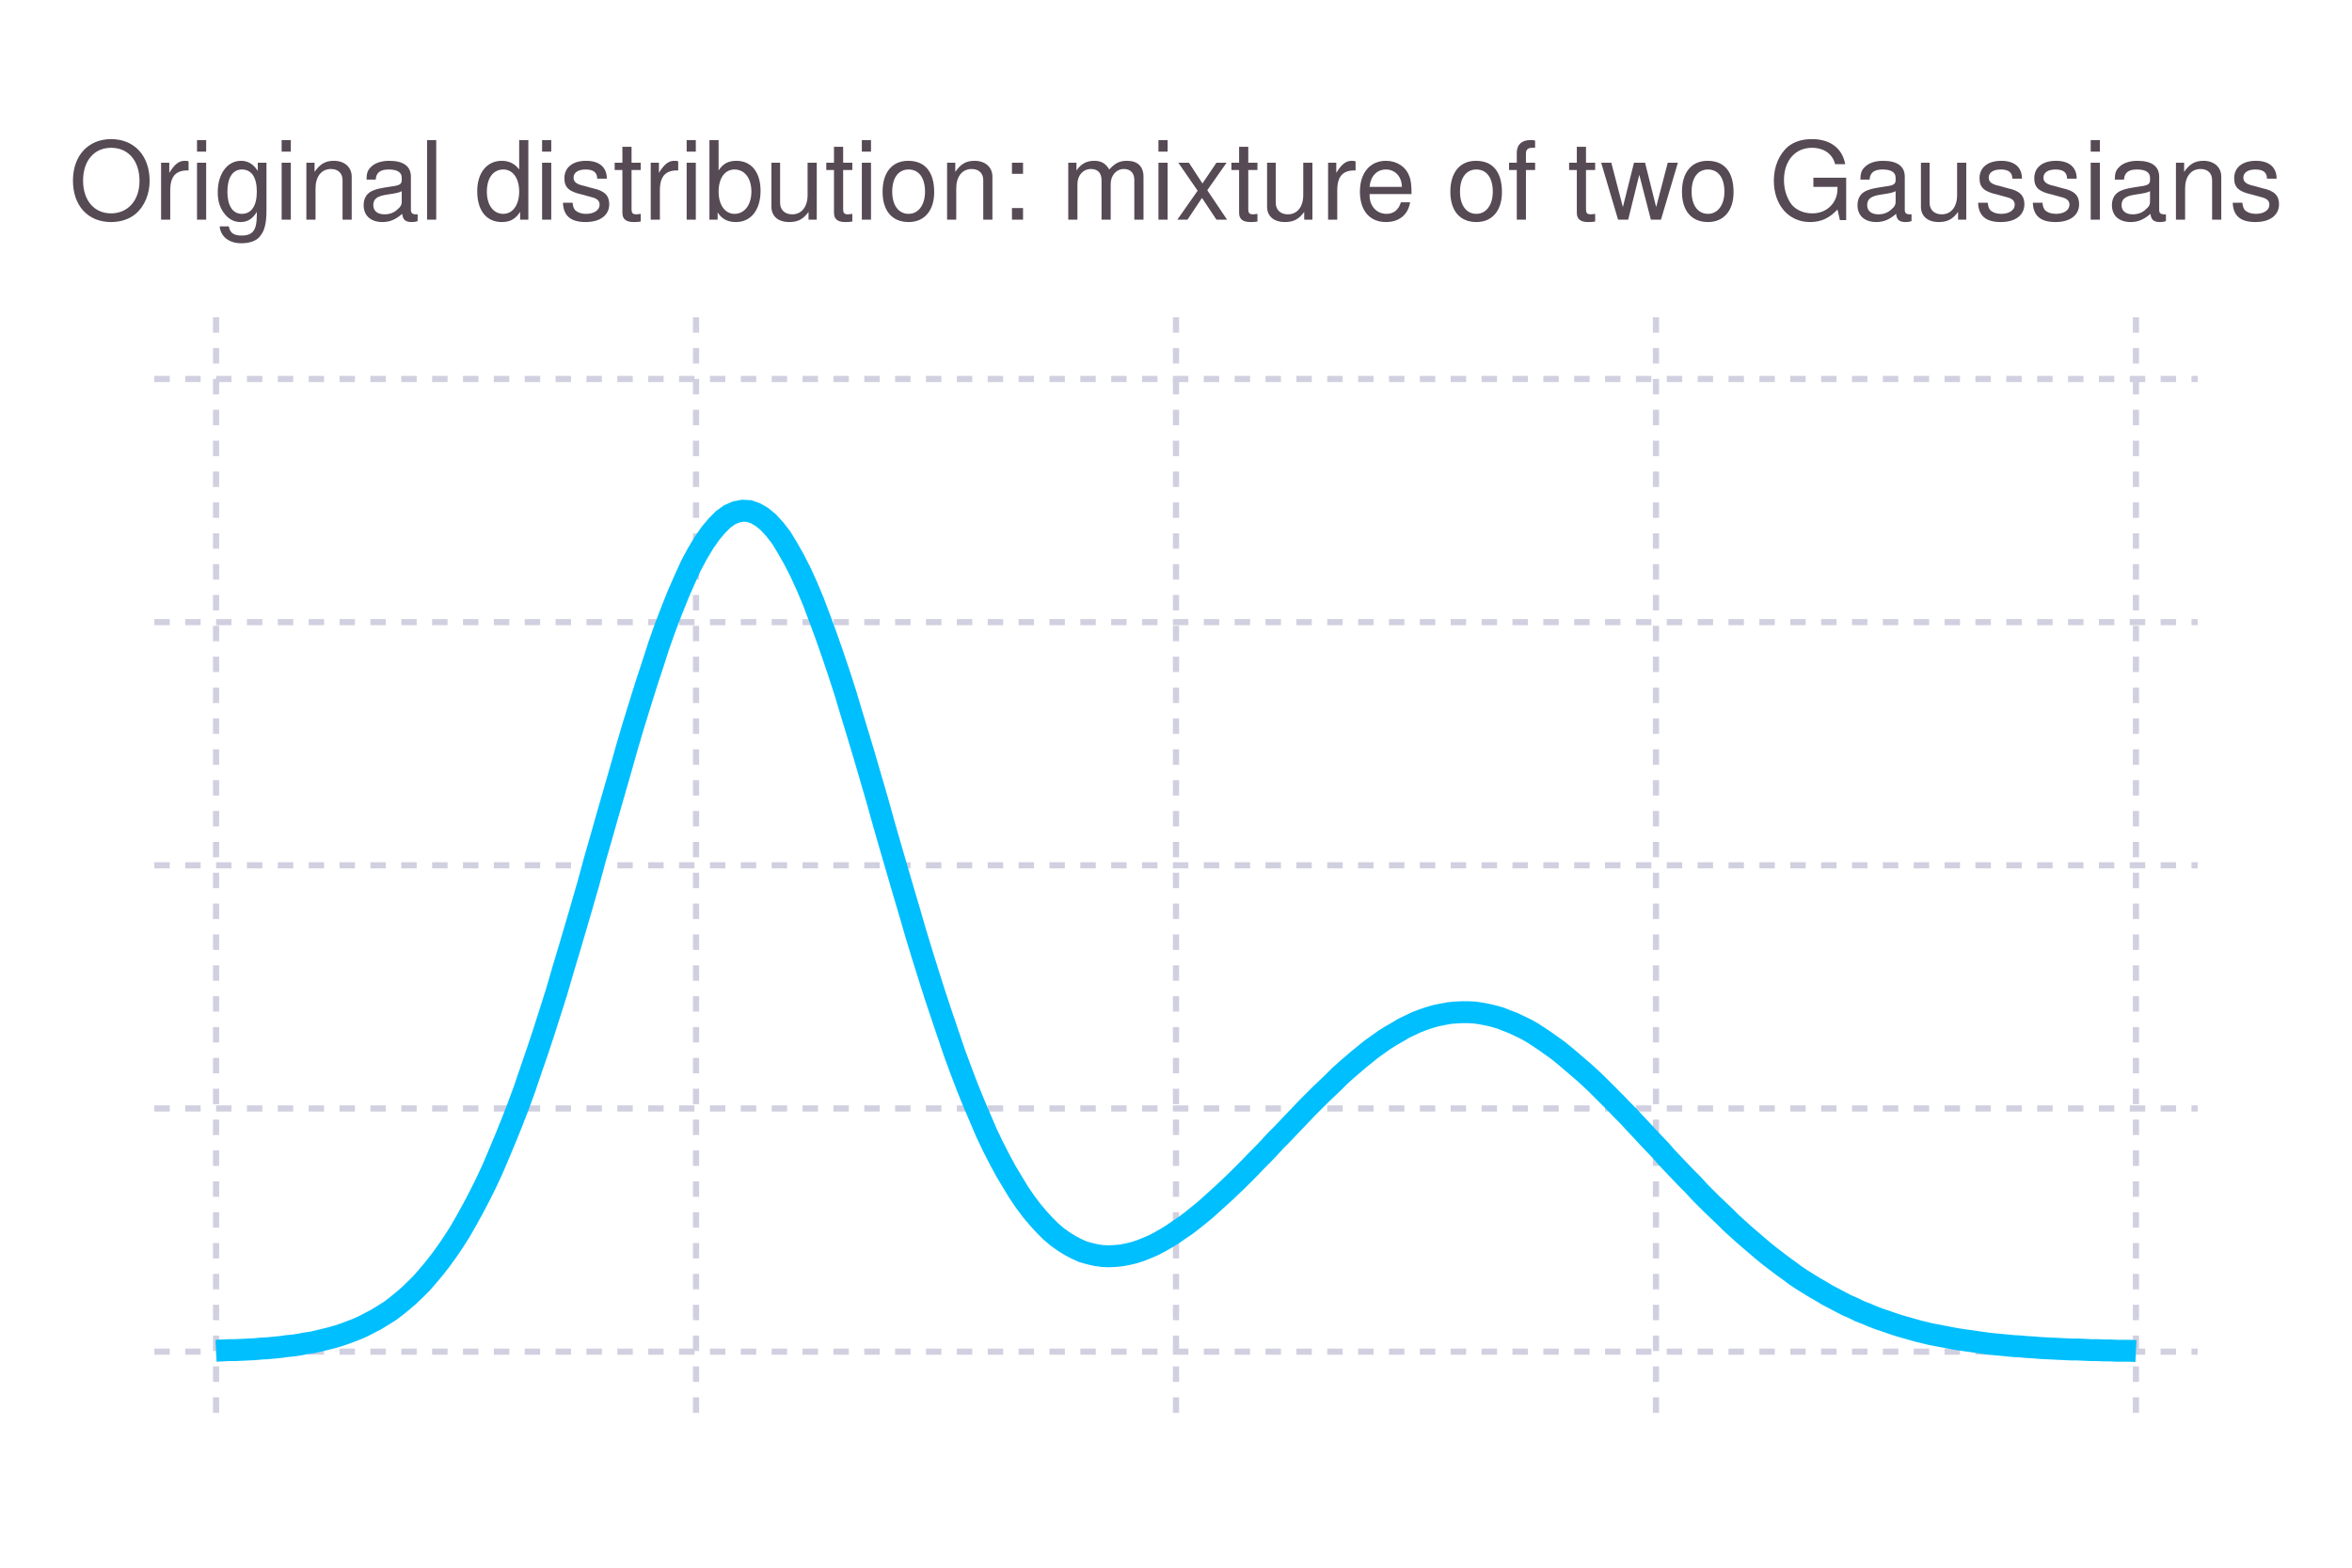
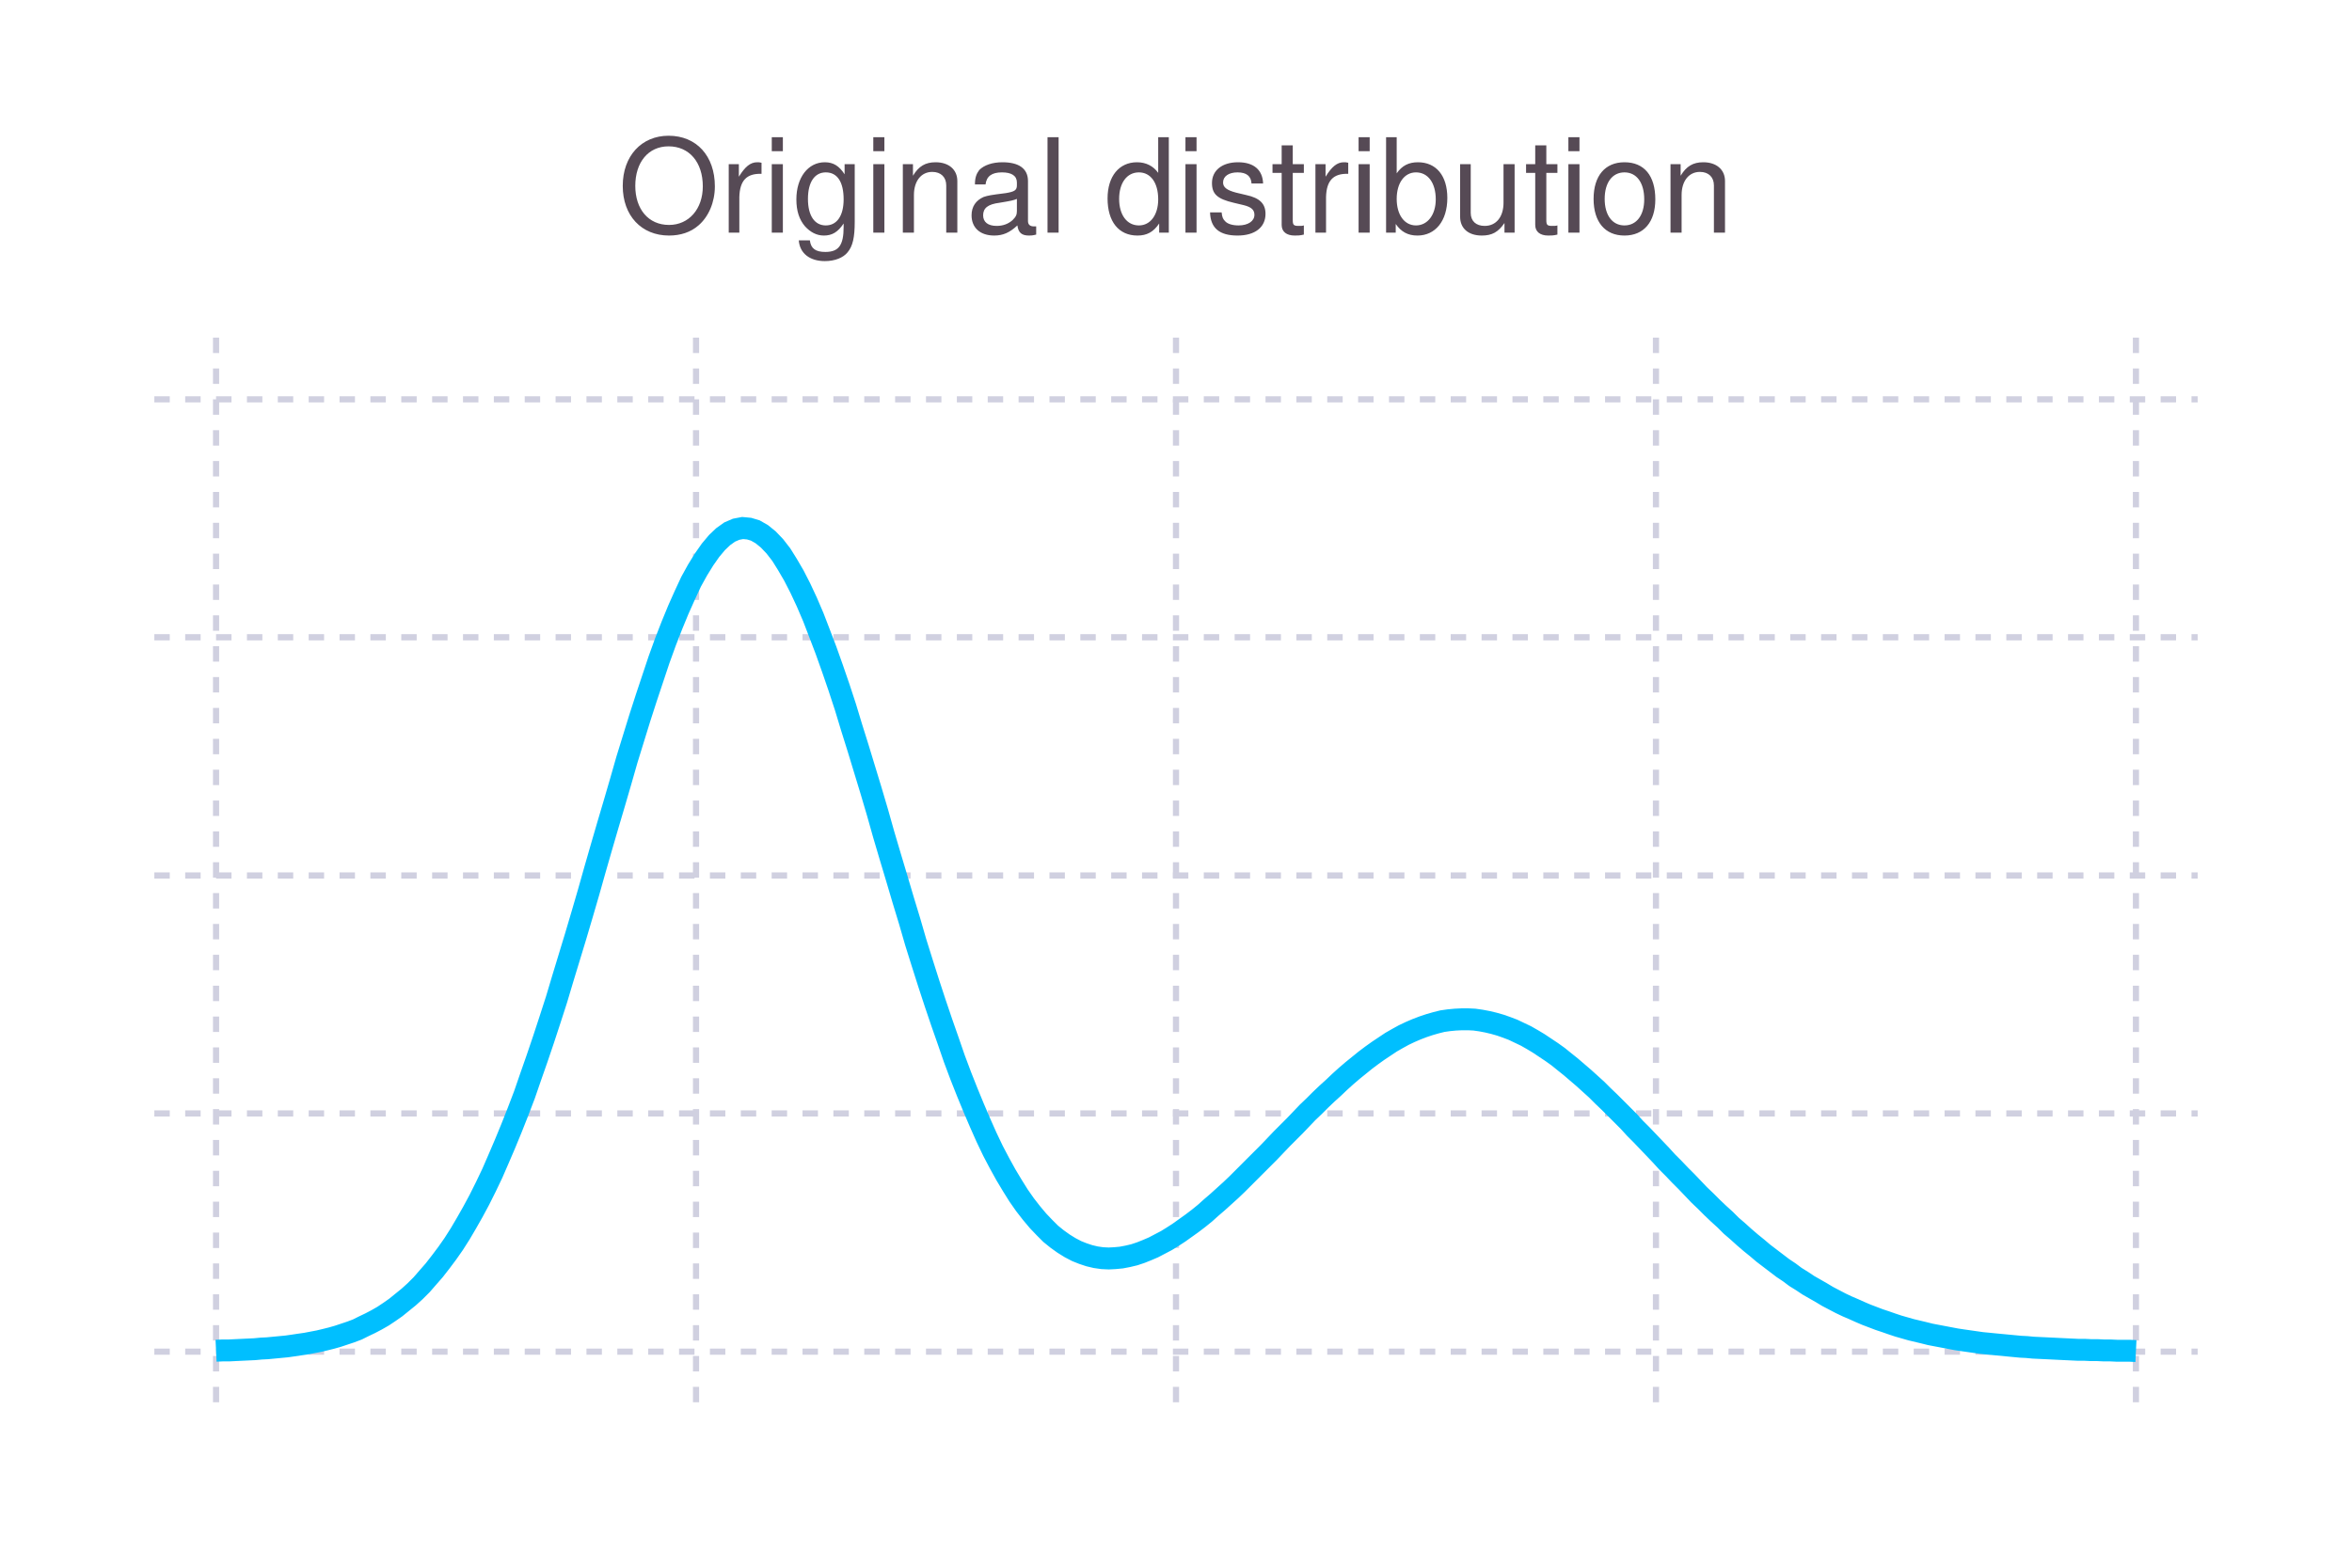
<svg xmlns="http://www.w3.org/2000/svg" version="1.2" width="76.2mm" height="50.8mm" viewBox="0 0 76.2 50.8" stroke="none" fill="#000000" stroke-width="0.3" font-size="3.88">
-   <g class="plotroot xscalable yscalable" id="img-b9ec2849-1">
-     <g clip-path="url(#img-b9ec2849-2)">
-       <g id="img-b9ec2849-3">
-         <g pointer-events="visible" opacity="1" fill="#000000" fill-opacity="0.000" stroke="#000000" stroke-opacity="0.000" class="guide background" id="img-b9ec2849-4">
-           <rect x="5" y="10.28" width="66.2" height="35.52" />
+   <g class="plotroot xscalable yscalable" id="img-0b6625cf-1">
+     <g clip-path="url(#img-0b6625cf-2)">
+       <g id="img-0b6625cf-3">
+         <g pointer-events="visible" opacity="1" fill="#000000" fill-opacity="0.000" stroke="#000000" stroke-opacity="0.000" class="guide background" id="img-0b6625cf-4">
+           <rect x="5" y="10.94" width="66.2" height="34.86" />
        </g>
-         <g class="guide ygridlines xfixed" stroke-dasharray="0.5,0.5" stroke-width="0.2" stroke="#D0D0E0" id="img-b9ec2849-5">
+         <g class="guide ygridlines xfixed" stroke-dasharray="0.5,0.5" stroke-width="0.2" stroke="#D0D0E0" id="img-0b6625cf-5">
          <path fill="none" d="M5,43.8 L 71.2 43.8" />
-           <path fill="none" d="M5,35.92 L 71.2 35.92" />
-           <path fill="none" d="M5,28.04 L 71.2 28.04" />
-           <path fill="none" d="M5,20.16 L 71.2 20.16" />
-           <path fill="none" d="M5,12.28 L 71.2 12.28" />
+           <path fill="none" d="M5,36.08 L 71.2 36.08" />
+           <path fill="none" d="M5,28.37 L 71.2 28.37" />
+           <path fill="none" d="M5,20.65 L 71.2 20.65" />
+           <path fill="none" d="M5,12.94 L 71.2 12.94" />
        </g>
-         <g class="guide xgridlines yfixed" stroke-dasharray="0.5,0.5" stroke-width="0.2" stroke="#D0D0E0" id="img-b9ec2849-6">
-           <path fill="none" d="M7,10.28 L 7 45.8" />
-           <path fill="none" d="M22.55,10.28 L 22.55 45.8" />
-           <path fill="none" d="M38.1,10.28 L 38.1 45.8" />
-           <path fill="none" d="M53.65,10.28 L 53.65 45.8" />
-           <path fill="none" d="M69.2,10.28 L 69.2 45.8" />
+         <g class="guide xgridlines yfixed" stroke-dasharray="0.5,0.5" stroke-width="0.2" stroke="#D0D0E0" id="img-0b6625cf-6">
+           <path fill="none" d="M7,10.94 L 7 45.8" />
+           <path fill="none" d="M22.55,10.94 L 22.55 45.8" />
+           <path fill="none" d="M38.1,10.94 L 38.1 45.8" />
+           <path fill="none" d="M53.65,10.94 L 53.65 45.8" />
+           <path fill="none" d="M69.2,10.94 L 69.2 45.8" />
        </g>
-         <g class="plotpanel" id="img-b9ec2849-7">
-           <g stroke-width="0.71" fill="#000000" fill-opacity="0.000" class="geometry" stroke-dasharray="none" stroke="#00BFFF" id="img-b9ec2849-8">
-             <path fill="none" d="M7,43.77 L 7.21 43.76 7.42 43.75 7.62 43.75 7.83 43.74 8.04 43.73 8.25 43.72 8.46 43.7 8.66 43.69 8.87 43.67 9.08 43.65 9.29 43.62 9.5 43.6 9.7 43.57 9.91 43.53 10.12 43.5 10.33 43.45 10.54 43.4 10.74 43.35 10.95 43.29 11.16 43.22 11.37 43.14 11.58 43.06 11.78 42.97 11.99 42.86 12.2 42.75 12.41 42.62 12.62 42.49 12.82 42.34 13.03 42.17 13.24 41.99 13.45 41.79 13.66 41.58 13.86 41.35 14.07 41.1 14.28 40.83 14.49 40.54 14.7 40.23 14.91 39.9 15.11 39.55 15.32 39.17 15.53 38.77 15.74 38.35 15.95 37.9 16.15 37.43 16.36 36.93 16.57 36.41 16.78 35.87 16.99 35.3 17.19 34.71 17.4 34.1 17.61 33.47 17.82 32.81 18.03 32.15 18.23 31.46 18.44 30.76 18.65 30.05 18.86 29.33 19.07 28.6 19.27 27.86 19.48 27.13 19.69 26.39 19.9 25.66 20.11 24.93 20.31 24.22 20.52 23.51 20.73 22.83 20.94 22.16 21.15 21.52 21.35 20.9 21.56 20.31 21.77 19.76 21.98 19.24 22.19 18.76 22.39 18.32 22.6 17.93 22.81 17.58 23.02 17.28 23.23 17.03 23.43 16.83 23.64 16.68 23.85 16.59 24.06 16.55 24.27 16.56 24.47 16.63 24.68 16.75 24.89 16.92 25.1 17.15 25.31 17.42 25.51 17.75 25.72 18.12 25.93 18.53 26.14 18.99 26.35 19.49 26.55 20.02 26.76 20.59 26.97 21.19 27.18 21.81 27.39 22.46 27.59 23.13 27.8 23.82 28.01 24.52 28.22 25.24 28.43 25.96 28.63 26.68 28.84 27.41 29.05 28.13 29.26 28.85 29.47 29.56 29.67 30.25 29.88 30.94 30.09 31.61 30.3 32.27 30.51 32.9 30.72 33.52 30.92 34.11 31.13 34.68 31.34 35.23 31.55 35.75 31.76 36.24 31.96 36.71 32.17 37.15 32.38 37.56 32.59 37.95 32.8 38.3 33 38.63 33.21 38.94 33.42 39.22 33.63 39.47 33.84 39.7 34.04 39.9 34.25 40.08 34.46 40.23 34.67 40.36 34.88 40.47 35.08 40.56 35.29 40.62 35.5 40.67 35.71 40.7 35.92 40.71 36.12 40.7 36.33 40.68 36.54 40.64 36.75 40.59 36.96 40.52 37.16 40.44 37.37 40.35 37.58 40.24 37.79 40.12 38 39.99 38.2 39.85 38.41 39.71 38.62 39.55 38.83 39.38 39.04 39.21 39.24 39.03 39.45 38.84 39.66 38.65 39.87 38.45 40.08 38.25 40.28 38.05 40.49 37.84 40.7 37.62 40.91 37.41 41.12 37.19 41.32 36.97 41.53 36.76 41.74 36.54 41.95 36.32 42.16 36.1 42.36 35.89 42.57 35.68 42.78 35.47 42.99 35.27 43.2 35.07 43.4 34.87 43.61 34.68 43.82 34.5 44.03 34.32 44.24 34.15 44.44 33.99 44.65 33.84 44.86 33.69 45.07 33.56 45.28 33.44 45.48 33.32 45.69 33.22 45.9 33.12 46.11 33.04 46.32 32.97 46.53 32.91 46.73 32.87 46.94 32.83 47.15 32.81 47.36 32.8 47.57 32.8 47.77 32.81 47.98 32.84 48.19 32.88 48.4 32.93 48.61 32.99 48.81 33.07 49.02 33.15 49.23 33.25 49.44 33.35 49.65 33.47 49.85 33.6 50.06 33.74 50.27 33.89 50.48 34.04 50.69 34.21 50.89 34.38 51.1 34.56 51.31 34.74 51.52 34.93 51.73 35.13 51.93 35.33 52.14 35.54 52.35 35.75 52.56 35.97 52.77 36.18 52.97 36.4 53.18 36.62 53.39 36.85 53.6 37.07 53.81 37.29 54.01 37.52 54.22 37.74 54.43 37.96 54.64 38.18 54.85 38.39 55.05 38.61 55.26 38.82 55.47 39.03 55.68 39.23 55.89 39.43 56.09 39.63 56.3 39.82 56.51 40.01 56.72 40.19 56.93 40.37 57.13 40.54 57.34 40.71 57.55 40.87 57.76 41.03 57.97 41.18 58.17 41.33 58.38 41.47 58.59 41.6 58.8 41.73 59.01 41.85 59.21 41.97 59.42 42.08 59.63 42.19 59.84 42.3 60.05 42.39 60.25 42.49 60.46 42.57 60.67 42.66 60.88 42.74 61.09 42.81 61.29 42.88 61.5 42.95 61.71 43.01 61.92 43.07 62.13 43.13 62.34 43.18 62.54 43.23 62.75 43.27 62.96 43.31 63.17 43.35 63.38 43.39 63.58 43.42 63.79 43.45 64 43.48 64.21 43.51 64.42 43.54 64.62 43.56 64.83 43.58 65.04 43.6 65.25 43.62 65.46 43.63 65.66 43.65 65.87 43.66 66.08 43.68 66.29 43.69 66.5 43.7 66.7 43.71 66.91 43.72 67.12 43.73 67.33 43.73 67.54 43.74 67.74 43.75 67.95 43.75 68.16 43.76 68.37 43.76 68.58 43.77 68.78 43.77 68.99 43.77 69.2 43.78" />
+         <g class="plotpanel" id="img-0b6625cf-7">
+           <g stroke-width="0.71" fill="#000000" fill-opacity="0.000" class="geometry" stroke-dasharray="none" stroke="#00BFFF" id="img-0b6625cf-8">
+             <path fill="none" d="M7,43.77 L 7.21 43.76 7.42 43.76 7.62 43.75 7.83 43.74 8.04 43.73 8.25 43.72 8.46 43.7 8.66 43.69 8.87 43.67 9.08 43.65 9.29 43.63 9.5 43.6 9.7 43.57 9.91 43.54 10.12 43.5 10.33 43.46 10.54 43.41 10.74 43.36 10.95 43.3 11.16 43.23 11.37 43.16 11.58 43.08 11.78 42.98 11.99 42.88 12.2 42.77 12.41 42.65 12.62 42.51 12.82 42.37 13.03 42.2 13.24 42.03 13.45 41.84 13.66 41.63 13.86 41.4 14.07 41.16 14.28 40.89 14.49 40.61 14.7 40.31 14.91 39.98 15.11 39.64 15.32 39.27 15.53 38.88 15.74 38.46 15.95 38.02 16.15 37.56 16.36 37.07 16.57 36.56 16.78 36.03 16.99 35.48 17.19 34.9 17.4 34.3 17.61 33.68 17.82 33.04 18.03 32.39 18.23 31.72 18.44 31.03 18.65 30.34 18.86 29.63 19.07 28.91 19.27 28.2 19.48 27.47 19.69 26.75 19.9 26.04 20.11 25.32 20.31 24.62 20.52 23.94 20.73 23.26 20.94 22.61 21.15 21.98 21.35 21.38 21.56 20.8 21.77 20.26 21.98 19.75 22.19 19.28 22.39 18.85 22.6 18.47 22.81 18.13 23.02 17.83 23.23 17.58 23.43 17.39 23.64 17.24 23.85 17.15 24.06 17.11 24.27 17.13 24.47 17.19 24.68 17.31 24.89 17.48 25.1 17.7 25.31 17.97 25.51 18.29 25.72 18.65 25.93 19.06 26.14 19.51 26.35 20 26.55 20.52 26.76 21.07 26.97 21.66 27.18 22.27 27.39 22.91 27.59 23.57 27.8 24.24 28.01 24.93 28.22 25.62 28.43 26.33 28.63 27.04 28.84 27.75 29.05 28.45 29.26 29.16 29.47 29.85 29.67 30.54 29.88 31.21 30.09 31.87 30.3 32.51 30.51 33.13 30.72 33.73 30.92 34.31 31.13 34.87 31.34 35.4 31.55 35.91 31.76 36.4 31.96 36.85 32.17 37.29 32.38 37.69 32.59 38.07 32.8 38.42 33 38.74 33.21 39.04 33.42 39.31 33.63 39.56 33.84 39.78 34.04 39.98 34.25 40.15 34.46 40.3 34.67 40.43 34.88 40.54 35.08 40.62 35.29 40.69 35.5 40.74 35.71 40.77 35.92 40.78 36.12 40.77 36.33 40.75 36.54 40.71 36.75 40.66 36.96 40.59 37.16 40.51 37.37 40.42 37.58 40.31 37.79 40.2 38 40.07 38.2 39.94 38.41 39.79 38.62 39.64 38.83 39.48 39.04 39.31 39.24 39.13 39.45 38.95 39.66 38.76 39.87 38.57 40.08 38.37 40.28 38.17 40.49 37.96 40.7 37.75 40.91 37.54 41.12 37.33 41.32 37.12 41.53 36.9 41.74 36.69 41.95 36.48 42.16 36.26 42.36 36.05 42.57 35.85 42.78 35.64 42.99 35.44 43.2 35.25 43.4 35.06 43.61 34.87 43.82 34.69 44.03 34.52 44.24 34.35 44.44 34.2 44.65 34.05 44.86 33.91 45.07 33.77 45.28 33.65 45.48 33.54 45.69 33.44 45.9 33.35 46.11 33.27 46.32 33.2 46.53 33.14 46.73 33.09 46.94 33.06 47.15 33.04 47.36 33.03 47.57 33.03 47.77 33.04 47.98 33.07 48.19 33.11 48.4 33.16 48.61 33.22 48.81 33.29 49.02 33.37 49.23 33.47 49.44 33.57 49.65 33.69 49.85 33.81 50.06 33.95 50.27 34.09 50.48 34.24 50.69 34.41 50.89 34.57 51.1 34.75 51.31 34.93 51.52 35.12 51.73 35.31 51.93 35.51 52.14 35.71 52.35 35.92 52.56 36.13 52.77 36.34 52.97 36.56 53.18 36.77 53.39 36.99 53.6 37.21 53.81 37.43 54.01 37.65 54.22 37.86 54.43 38.08 54.64 38.29 54.85 38.51 55.05 38.72 55.26 38.92 55.47 39.13 55.68 39.33 55.89 39.52 56.09 39.72 56.3 39.9 56.51 40.09 56.72 40.27 56.93 40.44 57.13 40.61 57.34 40.77 57.55 40.93 57.76 41.09 57.97 41.23 58.17 41.38 58.38 41.51 58.59 41.65 58.8 41.77 59.01 41.89 59.21 42.01 59.42 42.12 59.63 42.23 59.84 42.33 60.05 42.42 60.25 42.51 60.46 42.6 60.67 42.68 60.88 42.76 61.09 42.83 61.29 42.9 61.5 42.97 61.71 43.03 61.92 43.09 62.13 43.14 62.34 43.19 62.54 43.24 62.75 43.28 62.96 43.32 63.17 43.36 63.38 43.4 63.58 43.43 63.79 43.46 64 43.49 64.21 43.52 64.42 43.54 64.62 43.56 64.83 43.58 65.04 43.6 65.25 43.62 65.46 43.64 65.66 43.65 65.87 43.67 66.08 43.68 66.29 43.69 66.5 43.7 66.7 43.71 66.91 43.72 67.12 43.73 67.33 43.74 67.54 43.74 67.74 43.75 67.95 43.75 68.16 43.76 68.37 43.76 68.58 43.77 68.78 43.77 68.99 43.77 69.2 43.78" />
          </g>
        </g>
      </g>
    </g>
-     <g font-size="3.53" font-family="'PT Sans','Helvetica Neue','Helvetica',sans-serif" fill="#564A55" stroke="#000000" stroke-opacity="0.000" id="img-b9ec2849-9">
-       <text x="38.1" y="5" text-anchor="middle" dy="0.6em">Original distribution: mixture of two Gaussians</text>
+     <g font-size="4.23" font-family="'PT Sans','Helvetica Neue','Helvetica',sans-serif" fill="#564A55" stroke="#000000" stroke-opacity="0.000" id="img-0b6625cf-9">
+       <text x="38.1" y="5" text-anchor="middle" dy="0.6em">Original distribution</text>
    </g>
  </g>
  <defs>
-     <clipPath id="img-b9ec2849-2">
-       <path d="M5,10.28 L 71.2 10.28 71.2 45.8 5 45.8" />
+     <clipPath id="img-0b6625cf-2">
+       <path d="M5,10.94 L 71.2 10.94 71.2 45.8 5 45.8" />
    </clipPath>
  </defs>
</svg>
